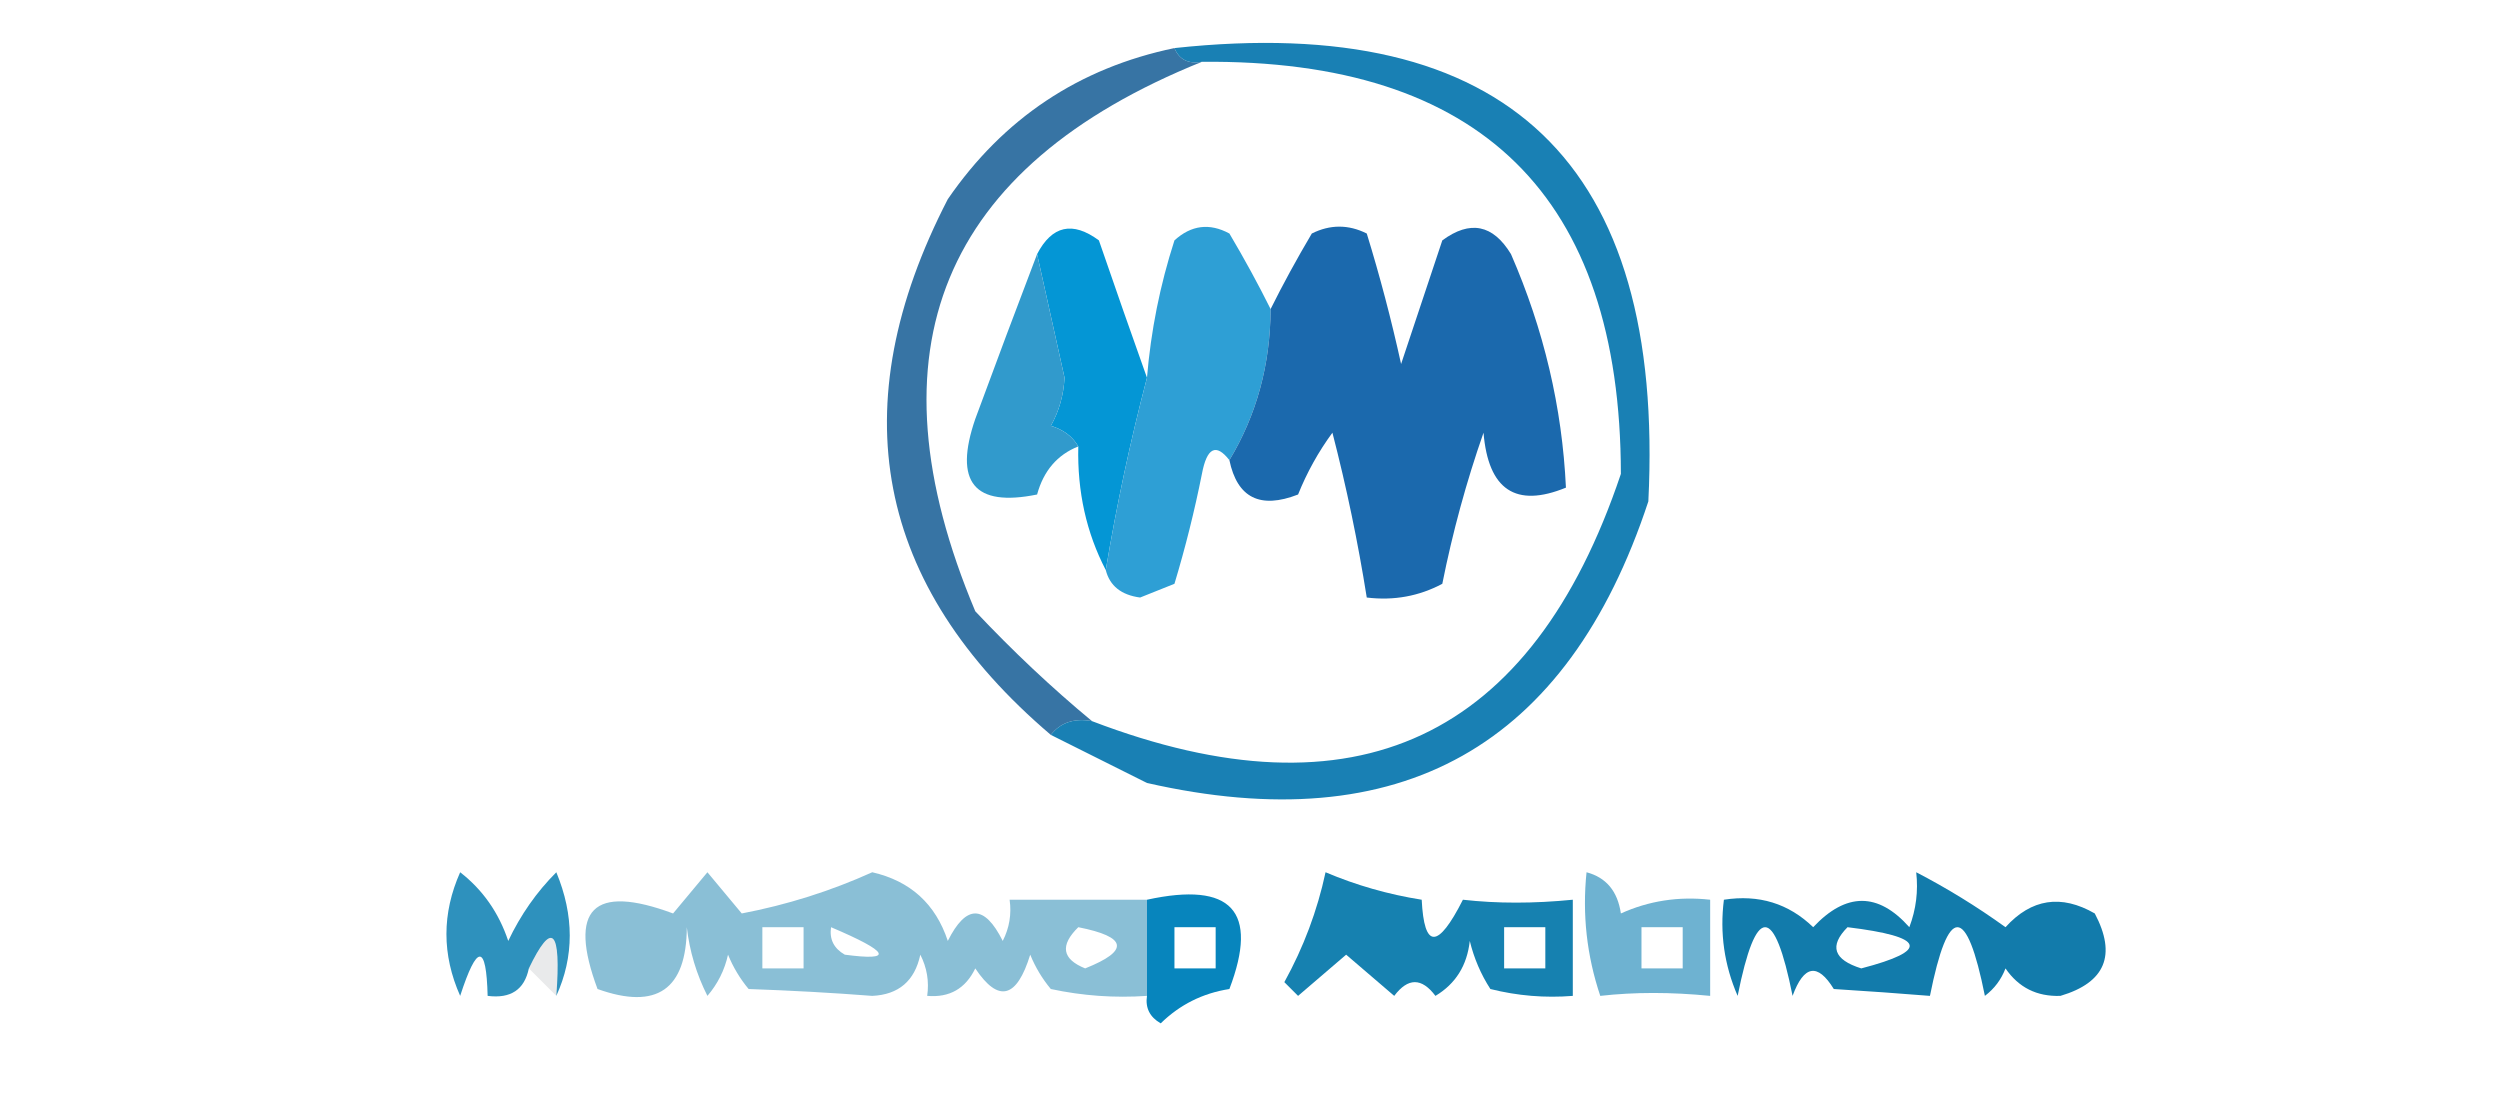
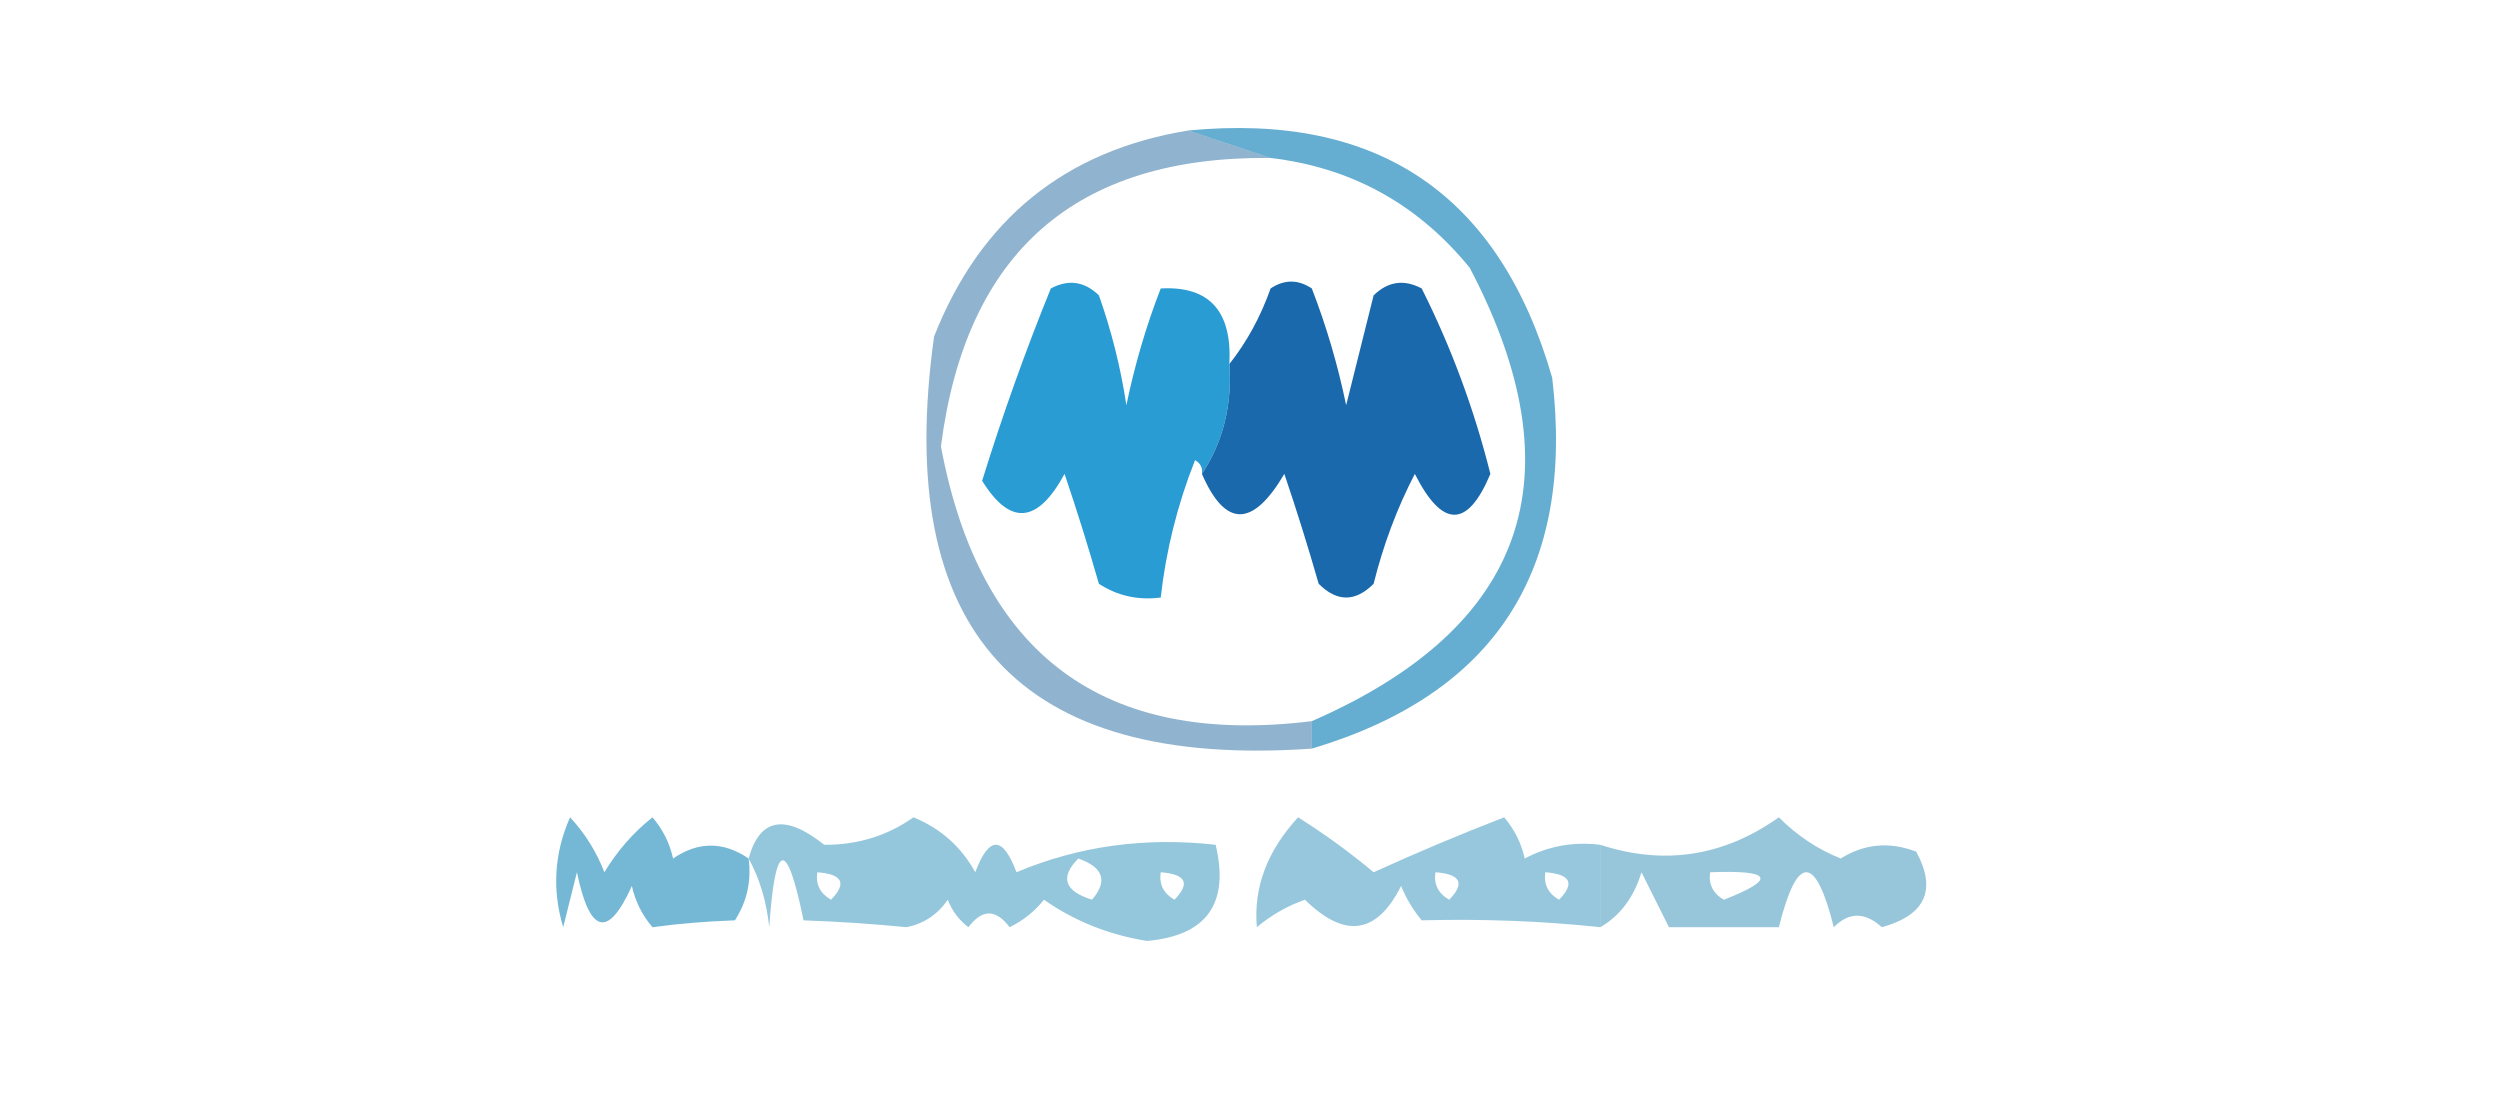
<svg xmlns="http://www.w3.org/2000/svg" version="1.1" width="182px" height="80px" style="shape-rendering:geometricPrecision; text-rendering:geometricPrecision; image-rendering:optimizeQuality; fill-rule:evenodd; clip-rule:evenodd">
  <g>
-     <path style="opacity:1" fill="#0496d5" d="M 83.5,27.5 C 82.285,32.121 81.285,36.788 80.5,41.5C 79.087,38.781 78.42,35.781 78.5,32.5C 78.082,31.778 77.416,31.278 76.5,31C 77.097,29.938 77.43,28.772 77.5,27.5C 76.828,24.488 76.161,21.488 75.5,18.5C 76.585,16.418 78.085,16.084 80,17.5C 81.184,20.942 82.35,24.275 83.5,27.5 Z" />
+     <path style="opacity:1" fill="#299cd3" d="M 89.5,26.5 C 89.706,29.495 89.04,32.162 87.5,34.5C 87.565,34.062 87.399,33.728 87,33.5C 85.722,36.721 84.889,40.054 84.5,43.5C 82.856,43.714 81.356,43.38 80,42.5C 79.229,39.81 78.396,37.144 77.5,34.5C 75.536,38.127 73.536,38.293 71.5,35C 72.975,30.241 74.641,25.574 76.5,21C 77.784,20.316 78.951,20.483 80,21.5C 80.92,24.101 81.587,26.768 82,29.5C 82.606,26.57 83.44,23.737 84.5,21C 88.035,20.806 89.701,22.64 89.5,26.5 Z" />
  </g>
  <g>
-     <path style="opacity:1" fill="#2e9fd5" d="M 92.5,22.5 C 92.484,26.534 91.484,30.201 89.5,33.5C 88.528,32.249 87.861,32.582 87.5,34.5C 86.959,37.208 86.292,39.874 85.5,42.5C 84.667,42.833 83.833,43.167 83,43.5C 81.624,43.316 80.791,42.649 80.5,41.5C 81.285,36.788 82.285,32.121 83.5,27.5C 83.782,24.09 84.449,20.757 85.5,17.5C 86.723,16.386 88.056,16.22 89.5,17C 90.609,18.876 91.609,20.709 92.5,22.5 Z" />
+     <path style="opacity:1" fill="#1b69ad" d="M 87.5,34.5 C 89.04,32.162 89.706,29.495 89.5,26.5C 90.771,24.891 91.771,23.058 92.5,21C 93.5,20.333 94.5,20.333 95.5,21C 96.56,23.737 97.394,26.57 98,29.5C 98.667,26.833 99.333,24.167 100,21.5C 101.049,20.483 102.216,20.316 103.5,21C 105.655,25.296 107.322,29.796 108.5,34.5C 106.838,38.464 105.005,38.464 103,34.5C 101.701,37.006 100.701,39.673 100,42.5C 98.667,43.833 97.333,43.833 96,42.5C 95.229,39.81 94.396,37.144 93.5,34.5C 91.198,38.415 89.198,38.415 87.5,34.5 Z" />
  </g>
  <g>
-     <path style="opacity:1" fill="#1b69ad" d="M 89.5,33.5 C 91.484,30.201 92.484,26.534 92.5,22.5C 93.391,20.709 94.391,18.876 95.5,17C 96.833,16.333 98.167,16.333 99.5,17C 100.455,20.099 101.289,23.266 102,26.5C 103,23.5 104,20.5 105,17.5C 107.022,16.009 108.688,16.342 110,18.5C 112.392,23.99 113.726,29.657 114,35.5C 110.348,36.995 108.348,35.661 108,31.5C 106.749,35.082 105.749,38.749 105,42.5C 103.301,43.406 101.467,43.739 99.5,43.5C 98.861,39.473 98.028,35.473 97,31.5C 95.98,32.891 95.147,34.391 94.5,36C 91.738,37.077 90.072,36.244 89.5,33.5 Z" />
+     <path style="opacity:0.616" fill="#057cb4" d="M 86.5,9.5 C 100.333,8.17 109.166,14.17 113,27.5C 114.668,41.523 108.834,50.523 95.5,54.5C 95.5,53.833 95.5,53.167 95.5,52.5C 111.125,45.682 114.959,34.682 107,19.5C 103.226,14.864 98.392,12.197 92.5,11.5C 90.5,10.833 88.5,10.167 86.5,9.5 Z" />
  </g>
  <g>
-     <path style="opacity:1" fill="#319acc" d="M 75.5,18.5 C 76.161,21.488 76.828,24.488 77.5,27.5C 77.43,28.772 77.097,29.938 76.5,31C 77.416,31.278 78.082,31.778 78.5,32.5C 76.974,33.105 75.974,34.271 75.5,36C 70.917,36.934 69.417,35.1 71,30.5C 72.515,26.39 74.015,22.39 75.5,18.5 Z" />
+     <path style="opacity:0.471" fill="#145f98" d="M 86.5,9.5 C 88.5,10.167 90.5,10.833 92.5,11.5C 78.316,11.347 70.316,18.346 68.5,32.5C 71.347,47.701 80.347,54.367 95.5,52.5C 95.5,53.167 95.5,53.833 95.5,54.5C 74.168,55.993 65.002,45.993 68,24.5C 71.36,15.968 77.526,10.968 86.5,9.5 Z" />
  </g>
  <g>
-     <path style="opacity:0.855" fill="#155c95" d="M 85.5,3.5 C 85.842,4.338 86.508,4.672 87.5,4.5C 68.507,12.162 63.007,25.496 71,44.5C 73.729,47.399 76.562,50.066 79.5,52.5C 78.209,52.263 77.209,52.596 76.5,53.5C 63.699,42.609 61.199,29.61 69,14.5C 73.046,8.616 78.546,4.949 85.5,3.5 Z" />
+     <path style="opacity:0.549" fill="#027db4" d="M 54.5,62.5 C 54.714,64.144 54.38,65.644 53.5,67C 51.343,67.078 49.343,67.245 47.5,67.5C 46.749,66.624 46.249,65.624 46,64.5C 44.269,68.335 42.935,68.002 42,63.5C 41.667,64.833 41.333,66.167 41,67.5C 40.182,64.773 40.348,62.106 41.5,59.5C 42.584,60.665 43.417,61.998 44,63.5C 44.941,61.939 46.108,60.605 47.5,59.5C 48.251,60.376 48.751,61.376 49,62.5C 50.828,61.248 52.661,61.248 54.5,62.5 Z" />
  </g>
  <g>
-     <path style="opacity:0.925" fill="#0776ae" d="M 76.5,53.5 C 77.209,52.596 78.209,52.263 79.5,52.5C 98.671,59.83 111.504,53.83 118,34.5C 117.973,14.307 107.806,4.307 87.5,4.5C 86.508,4.672 85.842,4.338 85.5,3.5C 109.722,0.884 121.222,11.884 120,36.5C 114.111,54.364 101.944,61.197 83.5,57C 81.14,55.82 78.807,54.653 76.5,53.5 Z" />
+     <path style="opacity:0.429" fill="#0479ad" d="M 54.5,62.5 C 55.307,59.559 57.141,59.225 60,61.5C 62.422,61.518 64.588,60.851 66.5,59.5C 68.472,60.305 69.972,61.639 71,63.5C 72,60.833 73,60.833 74,63.5C 78.518,61.593 83.352,60.926 88.5,61.5C 89.517,65.781 87.85,68.114 83.5,68.5C 80.724,68.054 78.224,67.054 76,65.5C 75.311,66.357 74.478,67.023 73.5,67.5C 72.5,66.167 71.5,66.167 70.5,67.5C 69.808,66.975 69.308,66.308 69,65.5C 68.261,66.574 67.261,67.241 66,67.5C 63.648,67.265 61.148,67.099 58.5,67C 57.269,61.013 56.435,61.18 56,67.5C 55.802,65.618 55.302,63.952 54.5,62.5 Z M 84.5,63.5 C 86.337,63.639 86.67,64.306 85.5,65.5C 84.703,65.043 84.369,64.376 84.5,63.5 Z M 59.5,63.5 C 61.337,63.639 61.67,64.306 60.5,65.5C 59.703,65.043 59.369,64.376 59.5,63.5 Z M 78.5,62.5 C 80.332,63.141 80.665,64.141 79.5,65.5C 77.481,64.867 77.147,63.867 78.5,62.5 Z" />
  </g>
  <g>
-     <path style="opacity:0.929" fill="#0477aa" d="M 96.5,63.5 C 98.737,64.449 101.071,65.116 103.5,65.5C 103.678,69.102 104.678,69.102 106.5,65.5C 108.987,65.782 111.653,65.782 114.5,65.5C 114.5,67.833 114.5,70.167 114.5,72.5C 112.473,72.662 110.473,72.496 108.5,72C 107.809,70.933 107.309,69.766 107,68.5C 106.804,70.286 105.971,71.62 104.5,72.5C 103.5,71.167 102.5,71.167 101.5,72.5C 100.335,71.509 99.168,70.509 98,69.5C 96.832,70.509 95.665,71.509 94.5,72.5C 94.167,72.167 93.833,71.833 93.5,71.5C 94.9,68.965 95.9,66.298 96.5,63.5 Z M 109.5,67.5 C 110.5,67.5 111.5,67.5 112.5,67.5C 112.5,68.5 112.5,69.5 112.5,70.5C 111.5,70.5 110.5,70.5 109.5,70.5C 109.5,69.5 109.5,68.5 109.5,67.5 Z" />
+     <path style="opacity:0.412" fill="#0273a5" d="M 116.5,67.5 C 116.5,65.5 116.5,63.5 116.5,61.5C 121.146,63.018 125.479,62.351 129.5,59.5C 130.807,60.816 132.307,61.816 134,62.5C 135.726,61.424 137.559,61.257 139.5,62C 141.011,64.782 140.178,66.615 137,67.5C 135.765,66.385 134.598,66.385 133.5,67.5C 132.167,62.167 130.833,62.167 129.5,67.5C 126.833,67.5 124.167,67.5 121.5,67.5C 120.833,66.167 120.167,64.833 119.5,63.5C 118.943,65.332 117.943,66.665 116.5,67.5 Z M 124.5,63.5 C 129.021,63.326 129.355,63.993 125.5,65.5C 124.702,65.043 124.369,64.376 124.5,63.5 Z" />
  </g>
  <g>
-     <path style="opacity:0.467" fill="#0575a8" d="M 83.5,65.5 C 83.5,67.833 83.5,70.167 83.5,72.5C 81.143,72.663 78.81,72.497 76.5,72C 75.874,71.25 75.374,70.416 75,69.5C 74.019,72.689 72.686,73.022 71,70.5C 70.29,71.973 69.124,72.64 67.5,72.5C 67.65,71.448 67.483,70.448 67,69.5C 66.592,71.41 65.425,72.41 63.5,72.5C 60.645,72.278 57.645,72.111 54.5,72C 53.874,71.25 53.374,70.416 53,69.5C 52.751,70.624 52.251,71.624 51.5,72.5C 50.702,70.922 50.202,69.256 50,67.5C 49.978,72.044 47.812,73.544 43.5,72C 41.333,66.167 43.167,64.333 49,66.5C 49.833,65.5 50.667,64.5 51.5,63.5C 52.333,64.5 53.167,65.5 54,66.5C 57.303,65.869 60.469,64.869 63.5,63.5C 66.276,64.137 68.109,65.803 69,68.5C 70.333,65.833 71.667,65.833 73,68.5C 73.483,67.552 73.65,66.552 73.5,65.5C 76.833,65.5 80.167,65.5 83.5,65.5 Z M 55.5,67.5 C 56.5,67.5 57.5,67.5 58.5,67.5C 58.5,68.5 58.5,69.5 58.5,70.5C 57.5,70.5 56.5,70.5 55.5,70.5C 55.5,69.5 55.5,68.5 55.5,67.5 Z M 60.5,67.5 C 64.768,69.315 65.101,69.982 61.5,69.5C 60.703,69.043 60.369,68.376 60.5,67.5 Z M 78.5,67.5 C 82.075,68.207 82.242,69.207 79,70.5C 77.317,69.823 77.15,68.823 78.5,67.5 Z" />
-   </g>
-   <g>
-     <path style="opacity:0.827" fill="#027aaf" d="M 40.5,72.5 C 40.862,67.644 40.196,66.978 38.5,70.5C 38.179,72.048 37.179,72.715 35.5,72.5C 35.404,68.689 34.738,68.689 33.5,72.5C 32.167,69.5 32.167,66.5 33.5,63.5C 35.146,64.779 36.313,66.445 37,68.5C 37.9,66.603 39.066,64.936 40.5,63.5C 41.803,66.645 41.803,69.645 40.5,72.5 Z" />
-   </g>
-   <g>
-     <path style="opacity:0.089" fill="#041116" d="M 40.5,72.5 C 39.833,71.833 39.167,71.167 38.5,70.5C 40.196,66.978 40.862,67.644 40.5,72.5 Z" />
-   </g>
-   <g>
-     <path style="opacity:0.949" fill="#0574a6" d="M 139.5,63.5 C 141.74,64.659 143.906,65.992 146,67.5C 147.884,65.424 150.051,65.09 152.5,66.5C 154.102,69.529 153.269,71.529 150,72.5C 148.289,72.561 146.956,71.894 146,70.5C 145.692,71.308 145.192,71.975 144.5,72.5C 143.167,65.833 141.833,65.833 140.5,72.5C 138.328,72.324 135.995,72.157 133.5,72C 132.324,70.086 131.324,70.252 130.5,72.5C 129.167,65.833 127.833,65.833 126.5,72.5C 125.526,70.257 125.192,67.924 125.5,65.5C 128.044,65.104 130.211,65.771 132,67.5C 134.398,64.946 136.731,64.946 139,67.5C 139.49,66.207 139.657,64.873 139.5,63.5 Z M 134.5,67.5 C 140.181,68.193 140.515,69.193 135.5,70.5C 133.481,69.867 133.147,68.867 134.5,67.5 Z" />
-   </g>
-   <g>
-     <path style="opacity:0.984" fill="#0383bc" d="M 83.5,65.5 C 89.662,64.156 91.662,66.322 89.5,72C 87.559,72.304 85.893,73.137 84.5,74.5C 83.703,74.043 83.369,73.376 83.5,72.5C 83.5,70.167 83.5,67.833 83.5,65.5 Z M 85.5,67.5 C 86.5,67.5 87.5,67.5 88.5,67.5C 88.5,68.5 88.5,69.5 88.5,70.5C 87.5,70.5 86.5,70.5 85.5,70.5C 85.5,69.5 85.5,68.5 85.5,67.5 Z" />
-   </g>
-   <g>
-     <path style="opacity:0.573" fill="#0279ae" d="M 115.5,63.5 C 116.931,63.881 117.764,64.881 118,66.5C 120.041,65.577 122.208,65.244 124.5,65.5C 124.5,67.833 124.5,70.167 124.5,72.5C 121.653,72.218 118.987,72.218 116.5,72.5C 115.516,69.572 115.183,66.572 115.5,63.5 Z M 119.5,67.5 C 120.5,67.5 121.5,67.5 122.5,67.5C 122.5,68.5 122.5,69.5 122.5,70.5C 121.5,70.5 120.5,70.5 119.5,70.5C 119.5,69.5 119.5,68.5 119.5,67.5 Z" />
+     <path style="opacity:0.412" fill="#0378ac" d="M 116.5,61.5 C 116.5,63.5 116.5,65.5 116.5,67.5C 112.305,67.052 107.972,66.886 103.5,67C 102.874,66.25 102.374,65.416 102,64.5C 100.235,68.019 97.901,68.352 95,65.5C 93.715,65.95 92.548,66.617 91.5,67.5C 91.243,64.624 92.243,61.957 94.5,59.5C 96.422,60.711 98.255,62.044 100,63.5C 103.077,62.097 106.243,60.764 109.5,59.5C 110.251,60.376 110.751,61.376 111,62.5C 112.699,61.594 114.533,61.261 116.5,61.5 Z M 112.5,63.5 C 114.337,63.639 114.67,64.306 113.5,65.5C 112.702,65.043 112.369,64.376 112.5,63.5 Z M 104.5,63.5 C 106.337,63.639 106.67,64.306 105.5,65.5C 104.702,65.043 104.369,64.376 104.5,63.5 Z" />
  </g>
</svg>
